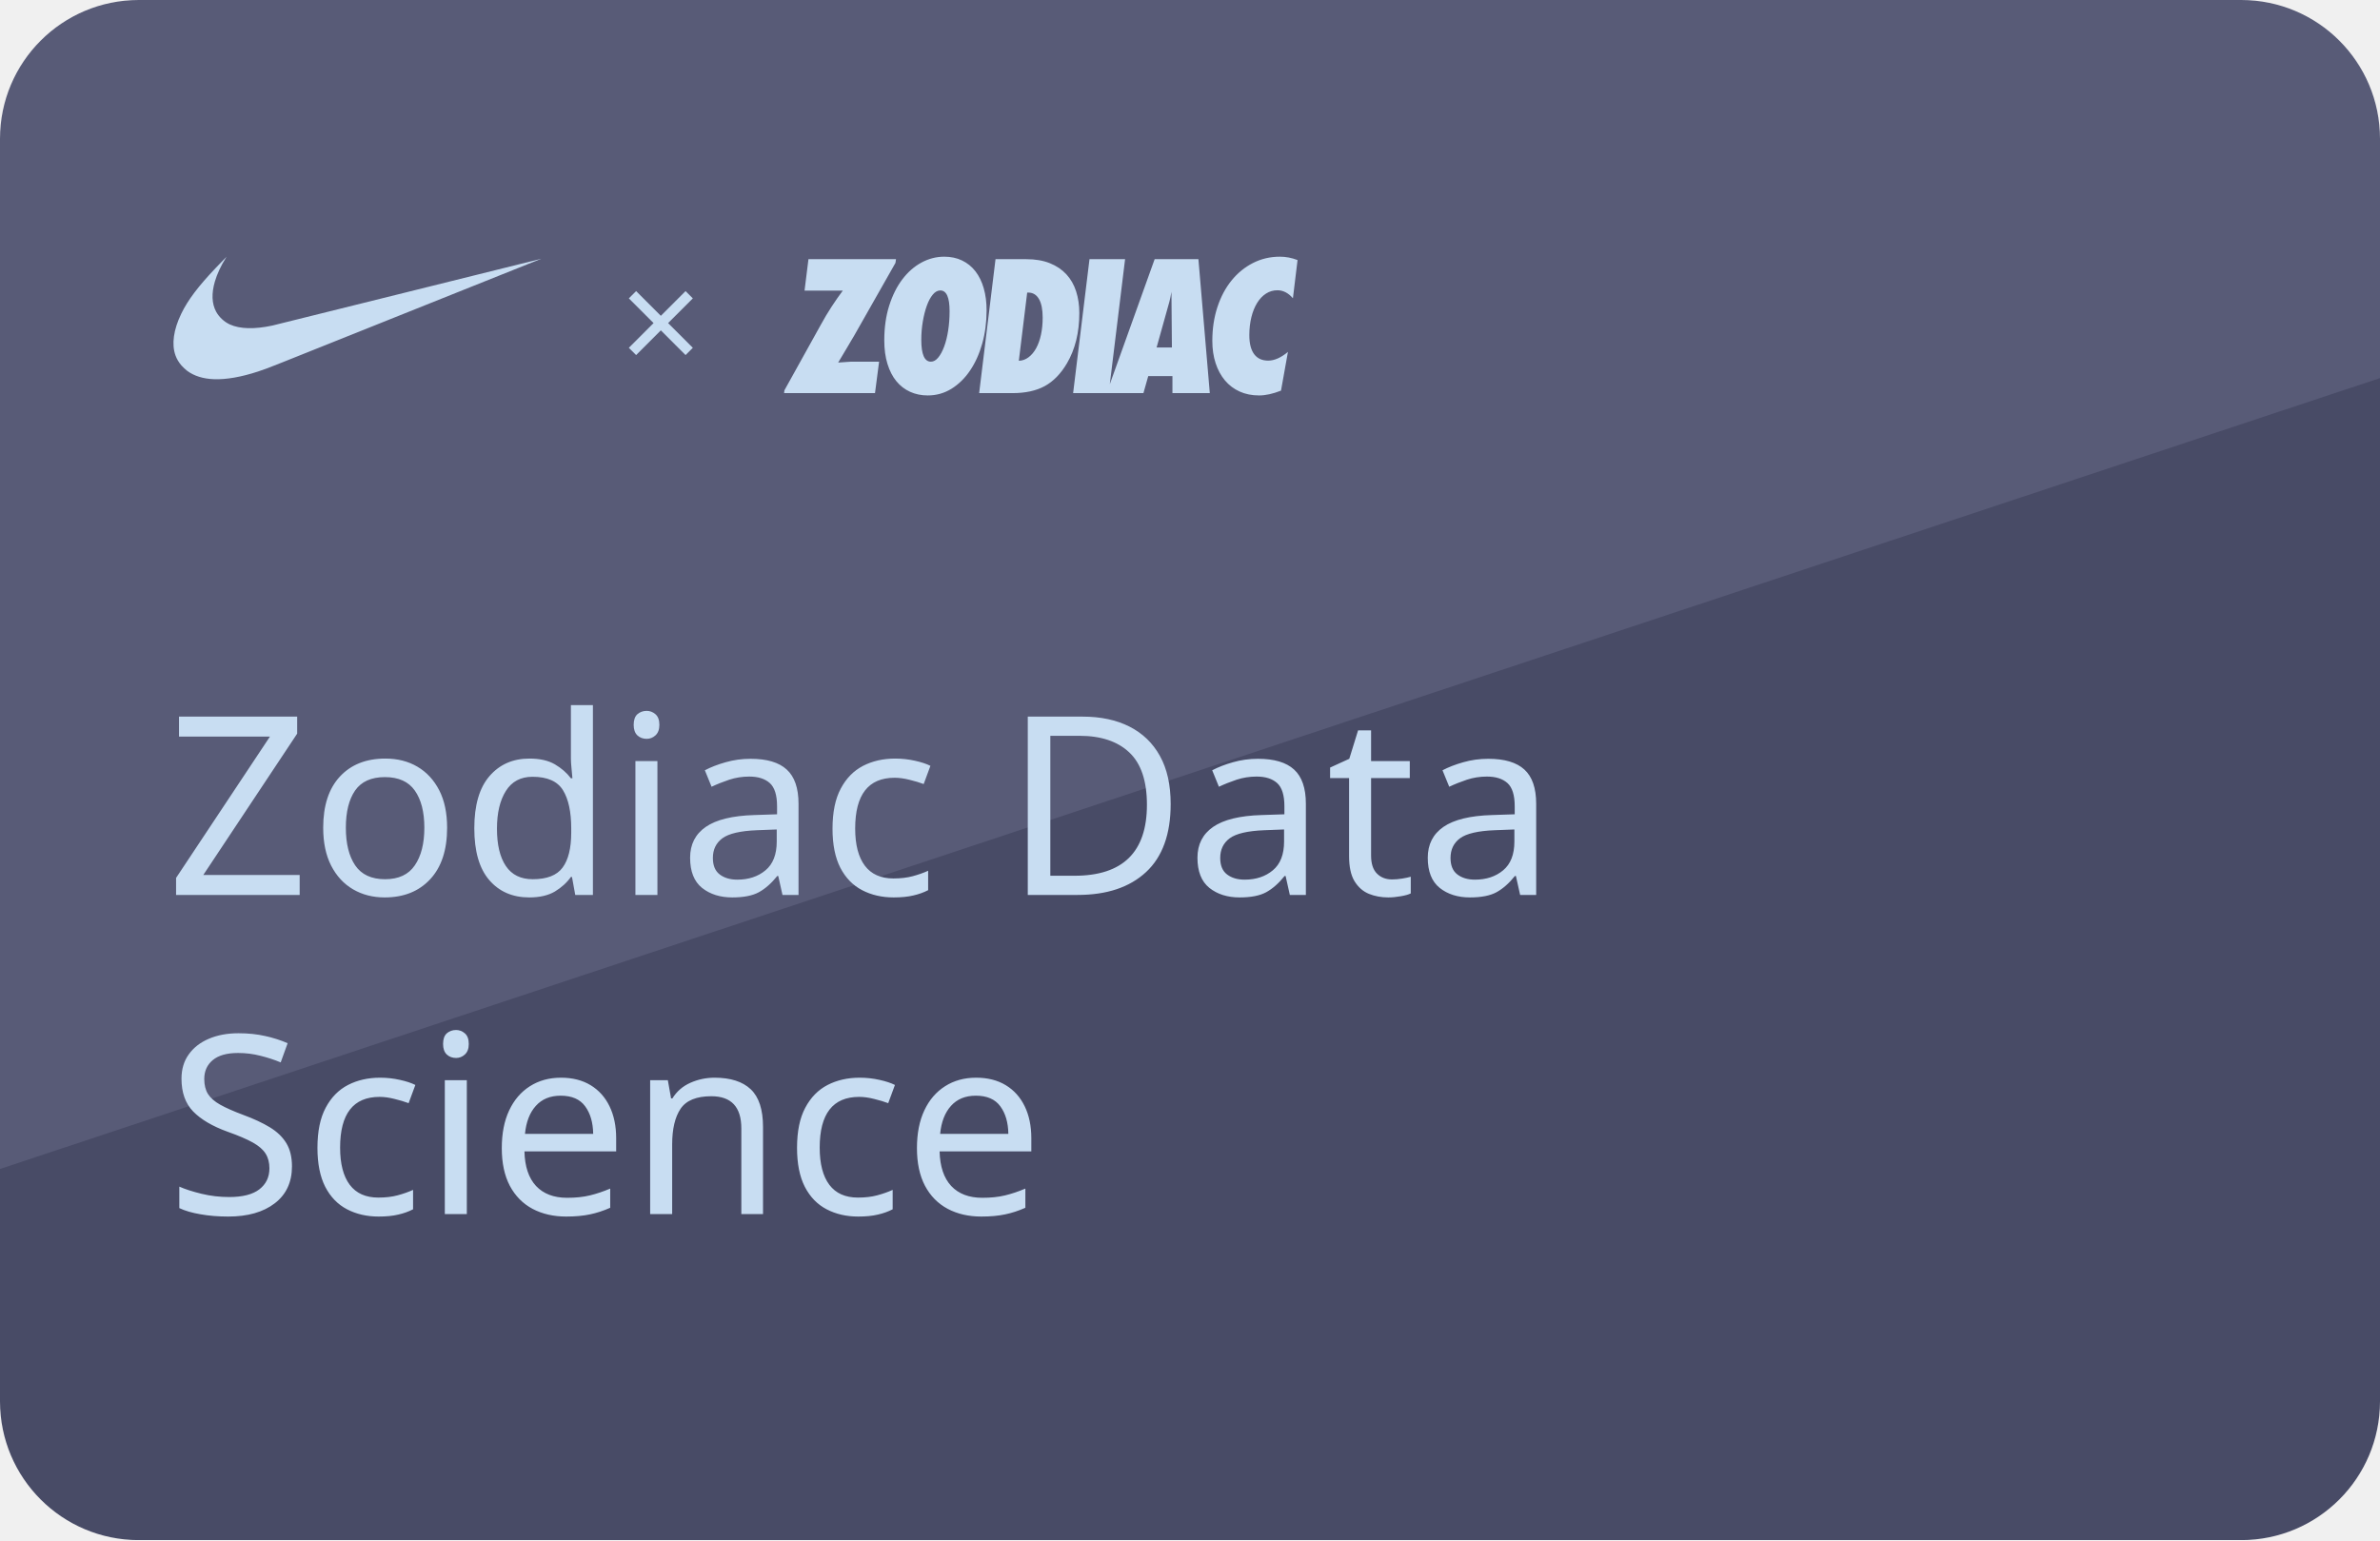
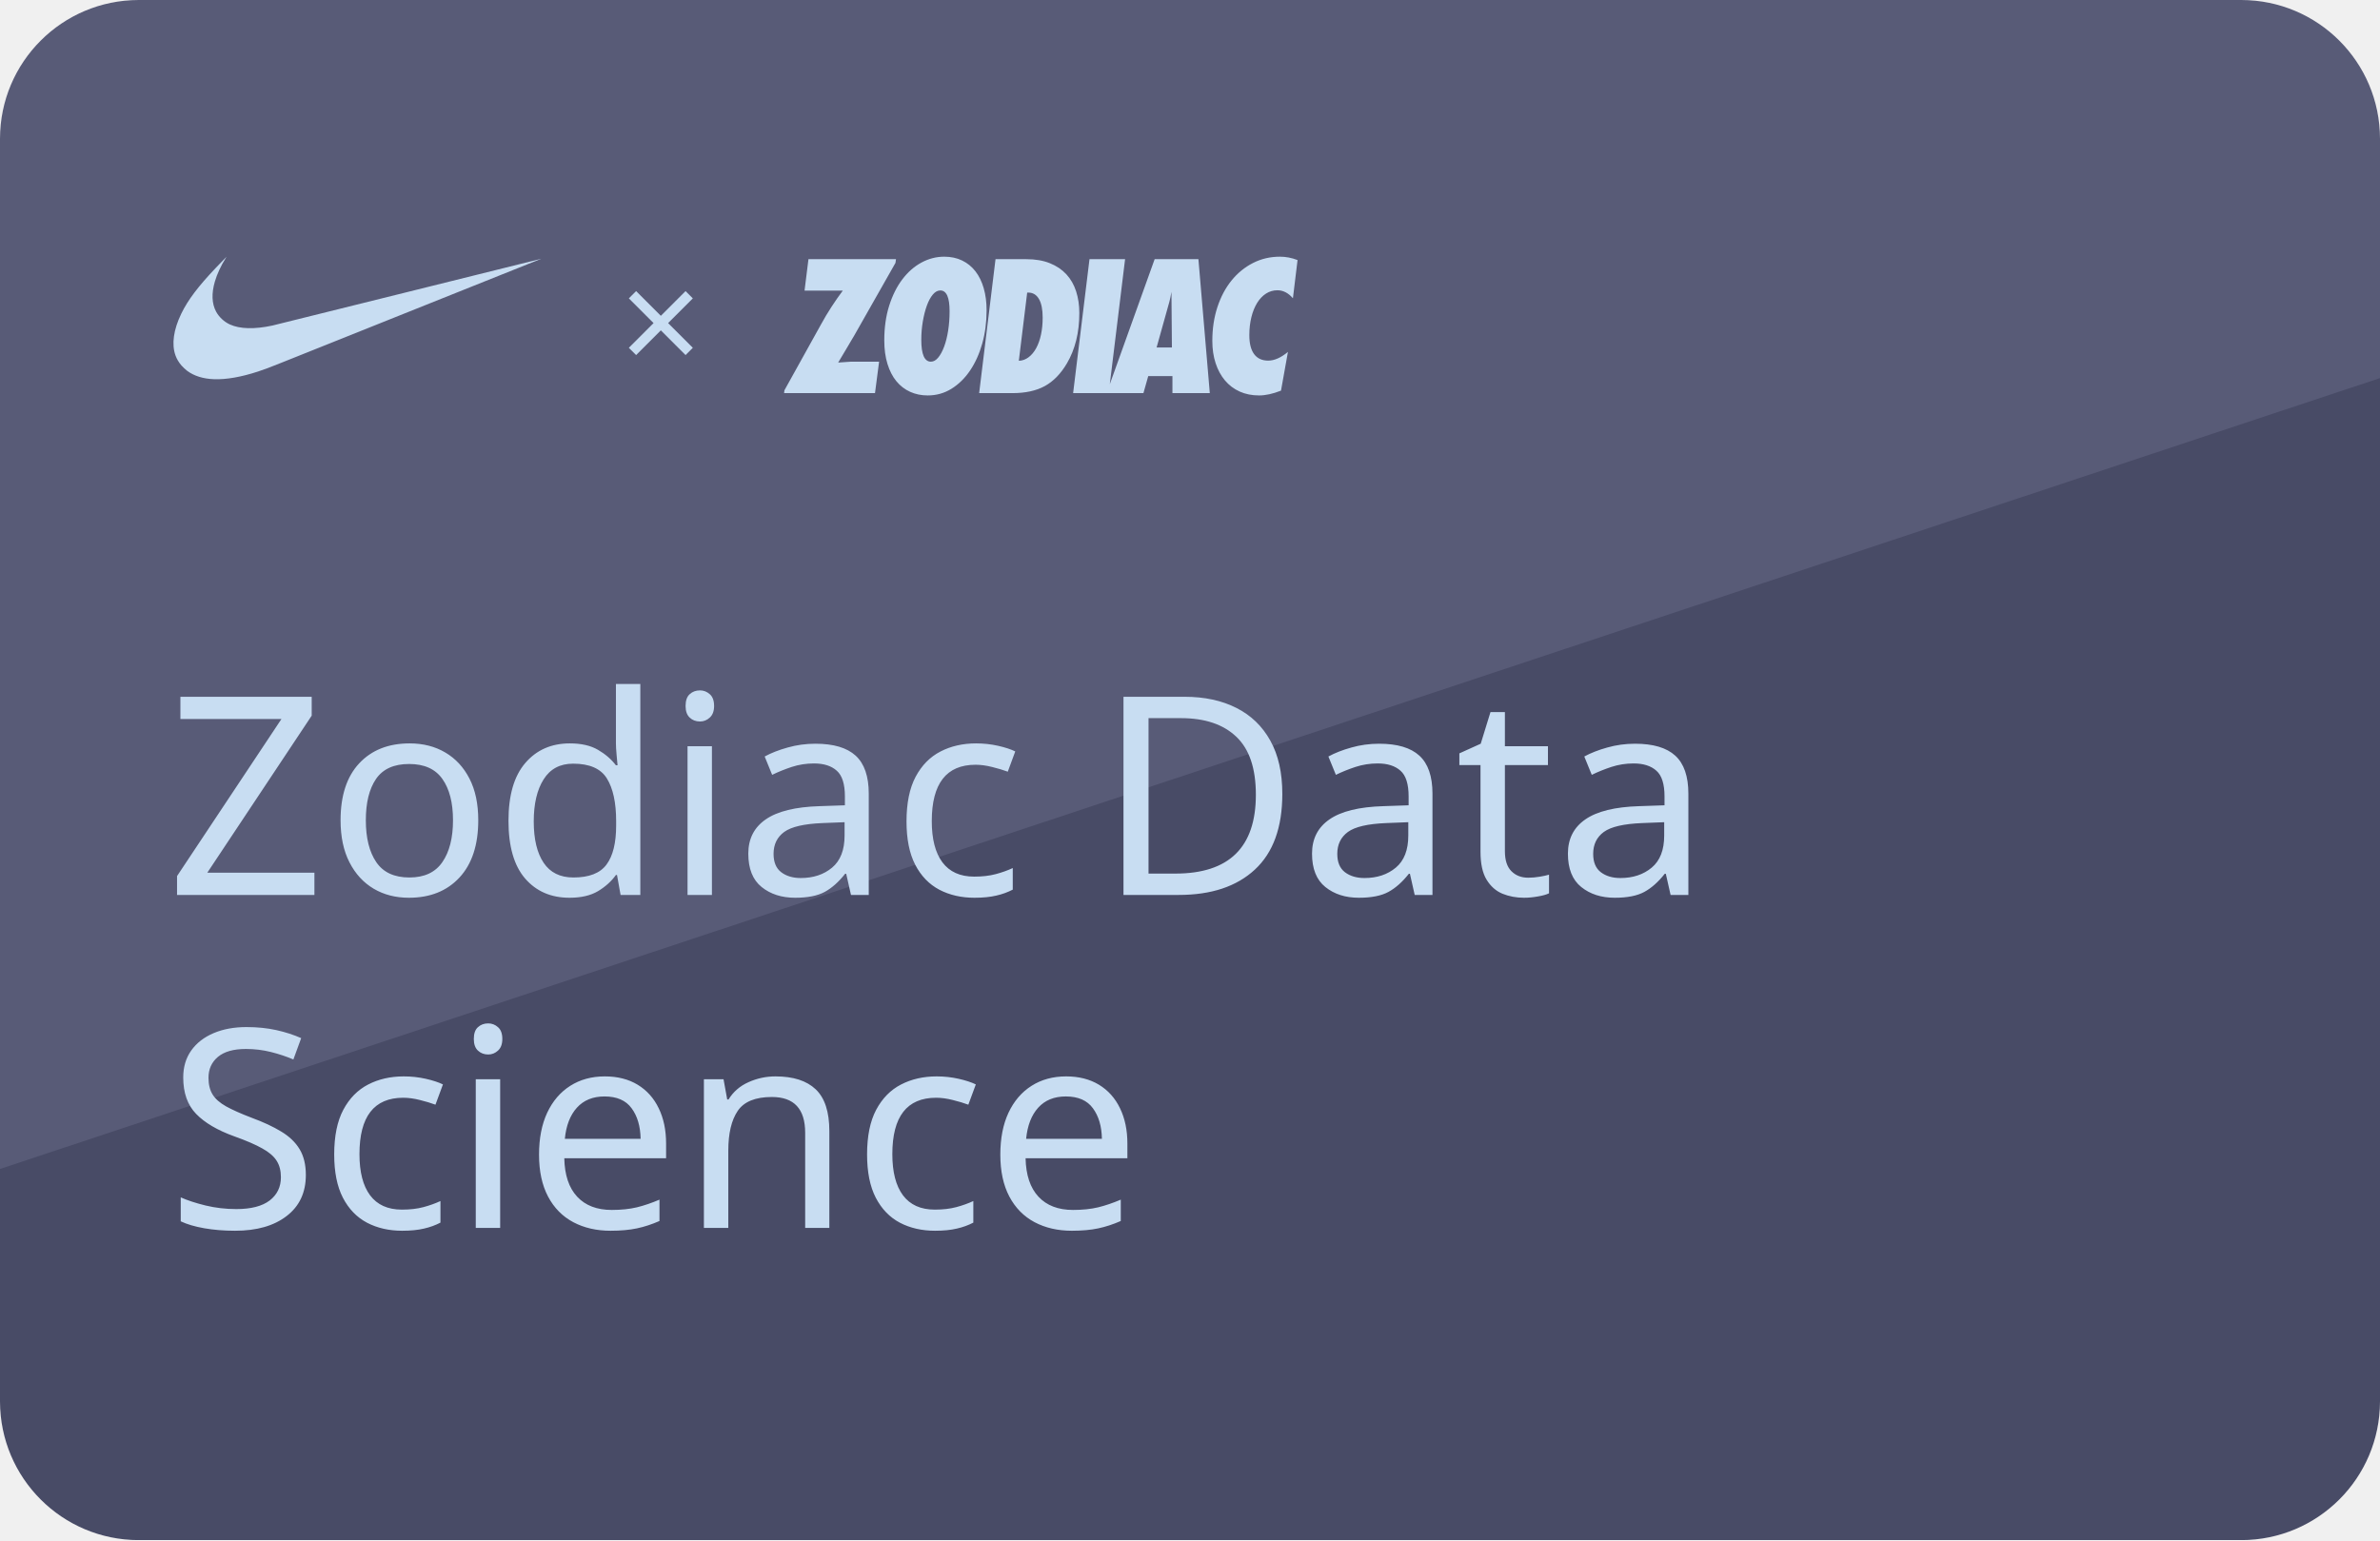
<svg xmlns="http://www.w3.org/2000/svg" xmlns:xlink="http://www.w3.org/1999/xlink" width="343px" height="222px" viewBox="0 0 343 222" version="1.1">
  <defs>
    <rect id="path-1" x="0" y="0" width="343" height="222" rx="20" />
  </defs>
  <g id="V3" stroke="none" stroke-width="1" fill="none" fill-rule="evenodd">
-     <g id="Intro-Copy-7" transform="translate(-548, -4851)">
-       <g id="Group-42-Copy-2" transform="translate(165, 4211)">
+     <g id="Intro-Copy-7" transform="translate(-548, -4503)">
+       <g id="Group-42-Copy-2" transform="translate(165, 3863)">
        <g id="Group-25-Copy-7" transform="translate(383, 640)">
          <g id="Group-23">
            <mask id="mask-2" fill="white">
              <use xlink:href="#path-1" />
            </mask>
            <use id="Mask" fill="#FFFFFF" xlink:href="#path-1" />
            <g mask="url(#mask-2)">
              <rect id="Rectangle" fill="#484B66" x="0" y="0" width="343" height="222" />
              <polygon id="Gradient-BG-Copy" fill="#585B77" points="-2.38004061e-15 0 343 0 343 54.5 0 168.5" />
            </g>
          </g>
          <g id="gsx" transform="translate(25, 37)">
            <g id="Group-6">
              <path d="M101.103,19.667 L88,19.667 L88.051,19.257 L93.282,9.834 C93.795,8.895 94.317,8.02 94.847,7.209 C95.376,6.398 95.915,5.625 96.462,4.891 L90.949,4.891 L91.513,0.359 L104.129,0.359 L104.052,0.896 L98.078,11.421 C97.975,11.609 97.842,11.831 97.68,12.087 C97.518,12.343 97.342,12.642 97.154,12.983 L95.795,15.262 C96.325,15.228 96.748,15.198 97.065,15.173 C97.381,15.147 97.582,15.134 97.667,15.134 L101.693,15.134 L101.103,19.667 Z M108.698,20 C107.775,20 106.928,19.825 106.159,19.475 C105.39,19.125 104.732,18.617 104.185,17.951 C103.638,17.286 103.21,16.458 102.903,15.467 C102.595,14.477 102.441,13.342 102.441,12.061 C102.441,10.218 102.676,8.553 103.146,7.068 C103.616,5.583 104.249,4.315 105.044,3.265 C105.839,2.215 106.757,1.408 107.8,0.845 C108.843,0.282 109.937,0 111.083,0 C112.04,0 112.899,0.184 113.66,0.551 C114.42,0.918 115.061,1.438 115.583,2.113 C116.104,2.787 116.502,3.602 116.775,4.558 C117.049,5.514 117.185,6.573 117.185,7.734 C117.185,9.441 116.976,11.037 116.557,12.522 C116.138,14.008 115.553,15.305 114.801,16.415 C114.049,17.525 113.155,18.399 112.121,19.04 C111.087,19.68 109.946,20 108.698,20 Z M111.852,7.862 C111.852,5.864 111.407,4.866 110.518,4.866 C110.125,4.866 109.762,5.066 109.429,5.467 C109.095,5.869 108.809,6.402 108.57,7.068 C108.33,7.734 108.138,8.493 107.993,9.347 C107.847,10.201 107.775,11.08 107.775,11.985 C107.775,14.085 108.236,15.134 109.159,15.134 C109.535,15.134 109.886,14.938 110.211,14.545 C110.535,14.153 110.822,13.624 111.07,12.958 C111.318,12.292 111.51,11.519 111.647,10.64 C111.783,9.761 111.852,8.835 111.852,7.862 Z M116.113,19.667 L118.472,0.359 L122.908,0.359 C124.207,0.359 125.335,0.551 126.293,0.935 C127.25,1.319 128.045,1.852 128.678,2.535 C129.31,3.218 129.78,4.038 130.088,4.994 C130.396,5.95 130.549,6.991 130.549,8.118 C130.549,10.935 129.951,13.359 128.754,15.391 C127.866,16.893 126.801,17.981 125.562,18.656 C124.323,19.33 122.771,19.667 120.908,19.667 L116.113,19.667 Z M121.831,15.006 C122.344,14.989 122.814,14.819 123.241,14.494 C123.669,14.17 124.032,13.735 124.331,13.188 C124.63,12.642 124.861,11.993 125.024,11.242 C125.186,10.491 125.267,9.671 125.267,8.784 C125.267,7.606 125.088,6.709 124.729,6.095 C124.37,5.48 123.857,5.173 123.19,5.173 L123.036,5.173 L121.831,15.006 Z M134.785,19.667 L129.656,19.667 L132.015,0.359 L137.144,0.359 L134.785,19.667 Z M149.354,19.667 L143.969,19.667 L143.969,17.209 L140.482,17.209 L139.789,19.667 L134.481,19.667 L141.405,0.359 L147.713,0.359 L149.354,19.667 Z M143.892,13.086 L143.826,5.068 C143.765,5.468 143.714,5.742 143.674,5.89 C143.614,6.112 143.567,6.308 143.533,6.479 L141.687,13.086 L143.892,13.086 Z M159.615,19.309 C158.436,19.77 157.384,20 156.461,20 C155.418,20 154.482,19.812 153.653,19.437 C152.824,19.061 152.119,18.528 151.538,17.836 C150.957,17.145 150.508,16.317 150.192,15.352 C149.875,14.388 149.717,13.316 149.717,12.138 C149.717,10.38 149.961,8.758 150.448,7.273 C150.935,5.787 151.615,4.507 152.487,3.431 C153.358,2.356 154.388,1.515 155.577,0.909 C156.765,0.303 158.06,0 159.461,0 C160.316,0 161.162,0.162 162,0.487 L161.333,5.992 C160.667,5.224 159.923,4.84 159.102,4.84 C158.504,4.84 157.957,4.998 157.461,5.314 C156.966,5.63 156.538,6.078 156.179,6.658 C155.82,7.239 155.542,7.926 155.346,8.72 C155.149,9.513 155.051,10.38 155.051,11.319 C155.051,12.514 155.282,13.423 155.743,14.046 C156.205,14.669 156.88,14.981 157.769,14.981 C158.658,14.981 159.607,14.563 160.615,13.726 L159.615,19.309 Z" id="ZODIAC" fill="#C8DDF2" fill-rule="nonzero" />
              <path d="M5.846,17.659 C4.267,17.601 2.975,17.197 1.965,16.446 C1.772,16.303 1.313,15.873 1.159,15.691 C0.749,15.21 0.47,14.741 0.285,14.22 C-0.287,12.619 0.007,10.518 1.126,8.211 C2.084,6.237 3.562,4.278 6.142,1.566 C6.522,1.167 7.653,-3.05533376e-13 7.66,-3.05533376e-13 C7.663,-3.05533376e-13 7.601,0.1 7.524,0.222 C6.853,1.272 6.279,2.51 5.967,3.581 C5.464,5.3 5.525,6.775 6.144,7.919 C6.571,8.707 7.303,9.39 8.126,9.767 C9.567,10.428 11.677,10.482 14.253,9.927 C14.431,9.889 23.221,7.706 33.786,5.077 C44.352,2.448 52.999,0.298 53,0.3 C53.003,0.302 28.452,10.128 15.708,15.225 C13.689,16.033 13.15,16.236 12.201,16.548 C9.775,17.345 7.603,17.725 5.846,17.659 Z" id="Path-Copy" fill="#C8DDF2" />
              <g id="Group-5" transform="translate(66.33333, 5.666667)" stroke="#C8DDF2">
                <polygon id="Close" points="0.341 0 3.904 3.563 7.467 0 7.808 0.341 4.245 3.904 7.808 7.467 7.467 7.808 3.904 4.245 0.341 7.808 0 7.467 3.563 3.904 0 0.341" />
              </g>
            </g>
          </g>
-           <text id="Zodiac-Data-Science" font-family="CircularStd-Medium, Circular Std" font-size="36" font-weight="400" fill="#C8DDF2">
+           <text id="Zodiac-Data-Science" font-family="Canela-Light, Canela" font-size="40" font-weight="300" fill="#C8DDF2">
            <tspan x="24" y="129">Zodiac Data </tspan>
-             <tspan x="24" y="175">Science</tspan>
+             <tspan x="24" y="177">Science</tspan>
          </text>
        </g>
      </g>
    </g>
  </g>
</svg>
